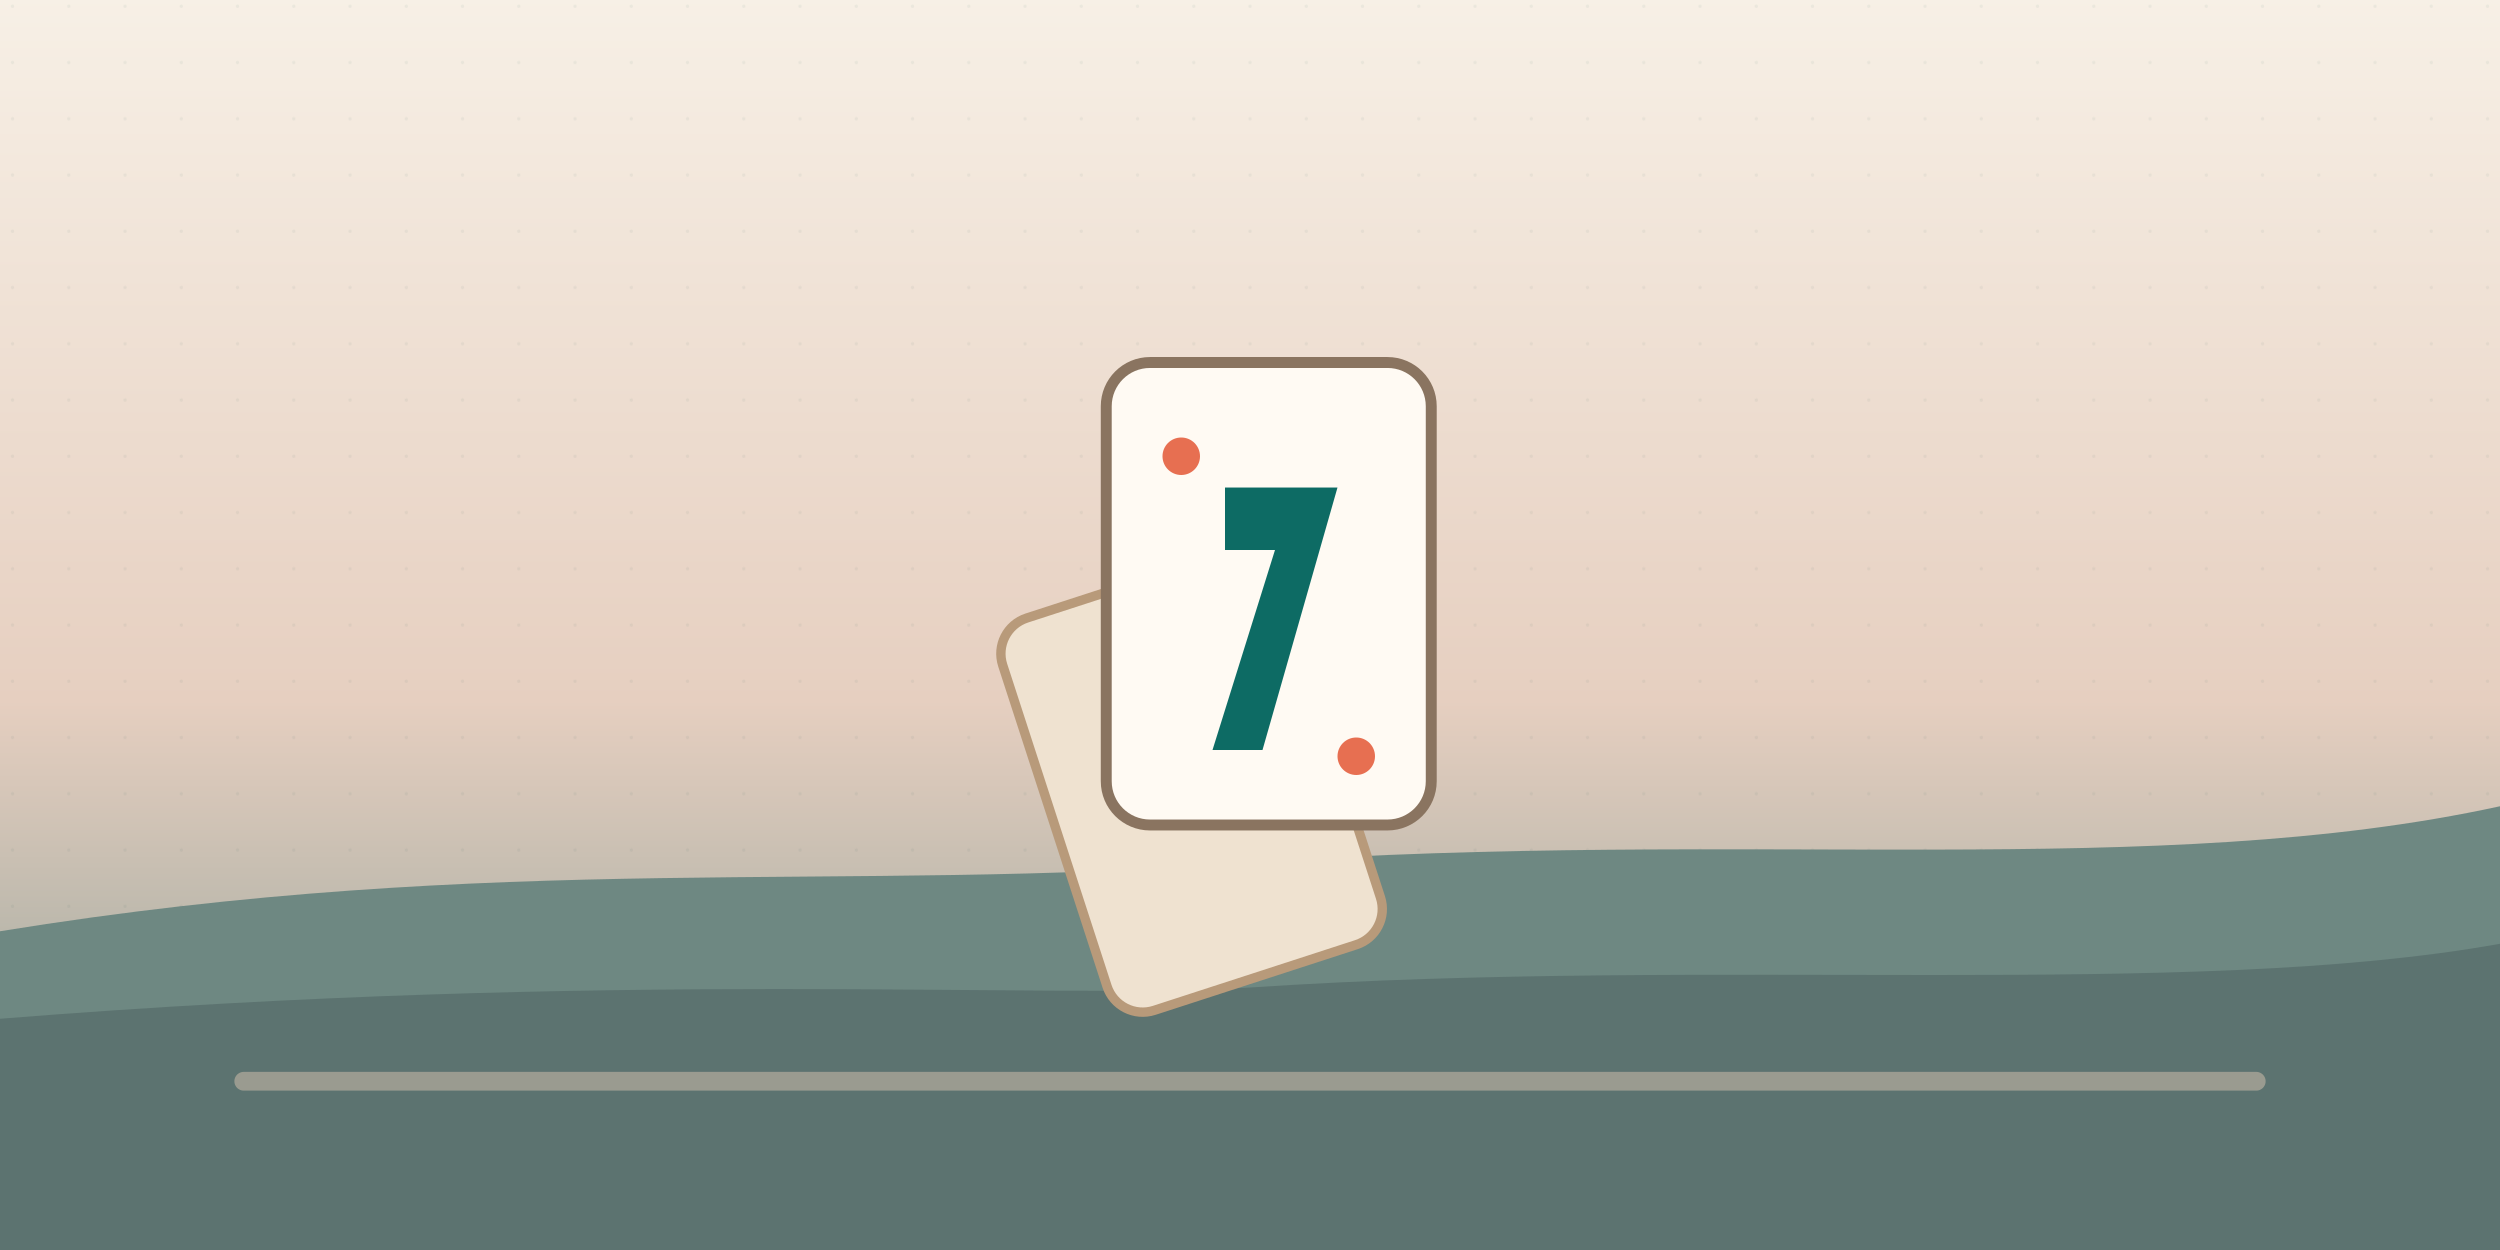
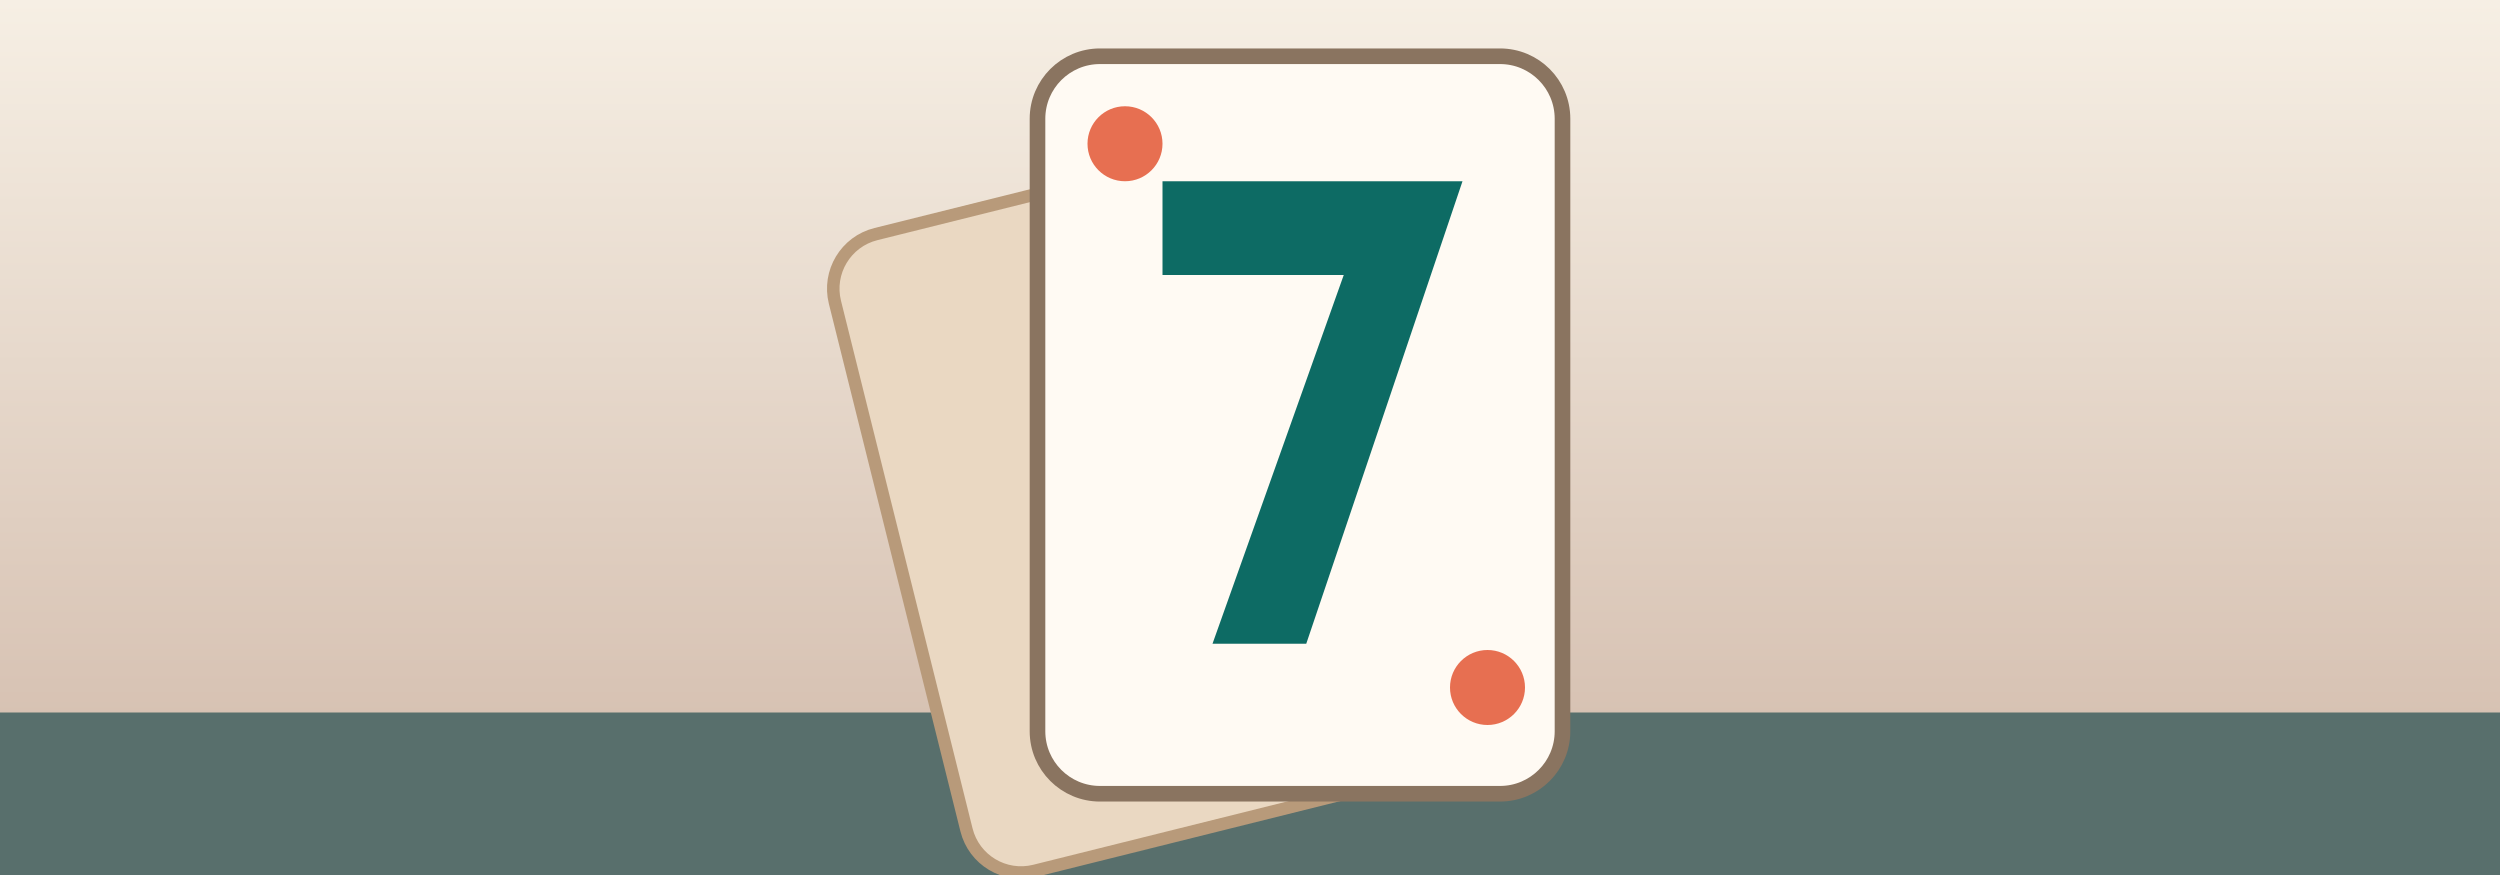
- <svg xmlns="http://www.w3.org/2000/svg" viewBox="0 0 800 400" role="img" aria-label="Flip 7">
+ <svg xmlns="http://www.w3.org/2000/svg" width="800" height="280" viewBox="0 0 800 280" role="img" aria-label="Flip 7">
  <defs>
    <linearGradient id="f7-sky" x1="0" y1="0" x2="0" y2="1">
-       <stop offset="0" stop-color="#f7f0e6" />
-       <stop offset="0.56" stop-color="#e6cfc0" />
-       <stop offset="1" stop-color="#819890" />
+       <stop offset="0" stop-color="#f6efe4" />
+       <stop offset="1" stop-color="#d0b8a8" />
    </linearGradient>
-     <pattern id="f7-paper" width="18" height="18" patternUnits="userSpaceOnUse">
-       <circle cx="4" cy="2" r="0.55" fill="#073f3b" opacity="0.05" />
-     </pattern>
  </defs>
-   <rect width="800" height="400" fill="url(#f7-sky)" />
-   <rect width="800" height="400" fill="url(#f7-paper)" />
-   <path d="M0 298 C160 272 270 286 400 276 C560 265 690 282 800 258 V400 H0 Z" fill="#6e8882" />
-   <path d="M0 326 C200 310 330 320 400 316 C550 306 700 320 800 302 V400 H0 Z" fill="#5c7370" />
-   <path d="M78 346 H722" stroke="#d8c4b0" stroke-width="6" stroke-linecap="round" opacity="0.5" />
-   <g transform="translate(400 204)">
-     <rect x="-78" y="-28" width="92" height="132" rx="12" transform="rotate(-18)" fill="#efe2d0" stroke="#b89a7a" stroke-width="3" />
-     <rect x="-46" y="-88" width="104" height="148" rx="14" fill="#fffaf3" stroke="#8a7460" stroke-width="3.5" />
-     <path d="M-8 -48 H28 L4 36 H-12 L8 -28 H-8 Z" fill="#0d6b64" />
-     <circle cx="-22" cy="-58" r="6" fill="#e76f51" />
-     <circle cx="34" cy="38" r="6" fill="#e76f51" />
-   </g>
+   <rect width="800" height="280" fill="url(#f7-sky)" />
+   <path d="M0 228 H800 V280 H0 Z" fill="#586f6c" />
+   <rect x="286" y="58" width="150" height="210" rx="18" transform="rotate(-14 361 163)" fill="#ead8c2" stroke="#b89a7a" stroke-width="4" />
+   <rect x="332" y="18" width="168" height="236" rx="20" fill="#fffaf3" stroke="#8a7460" stroke-width="5" />
+   <path d="M372 58 H468 L418 206 H388 L430 88 H372 Z" fill="#0d6b64" />
+   <circle cx="360" cy="46" r="12" fill="#e76f51" />
+   <circle cx="476" cy="220" r="12" fill="#e76f51" />
</svg>
